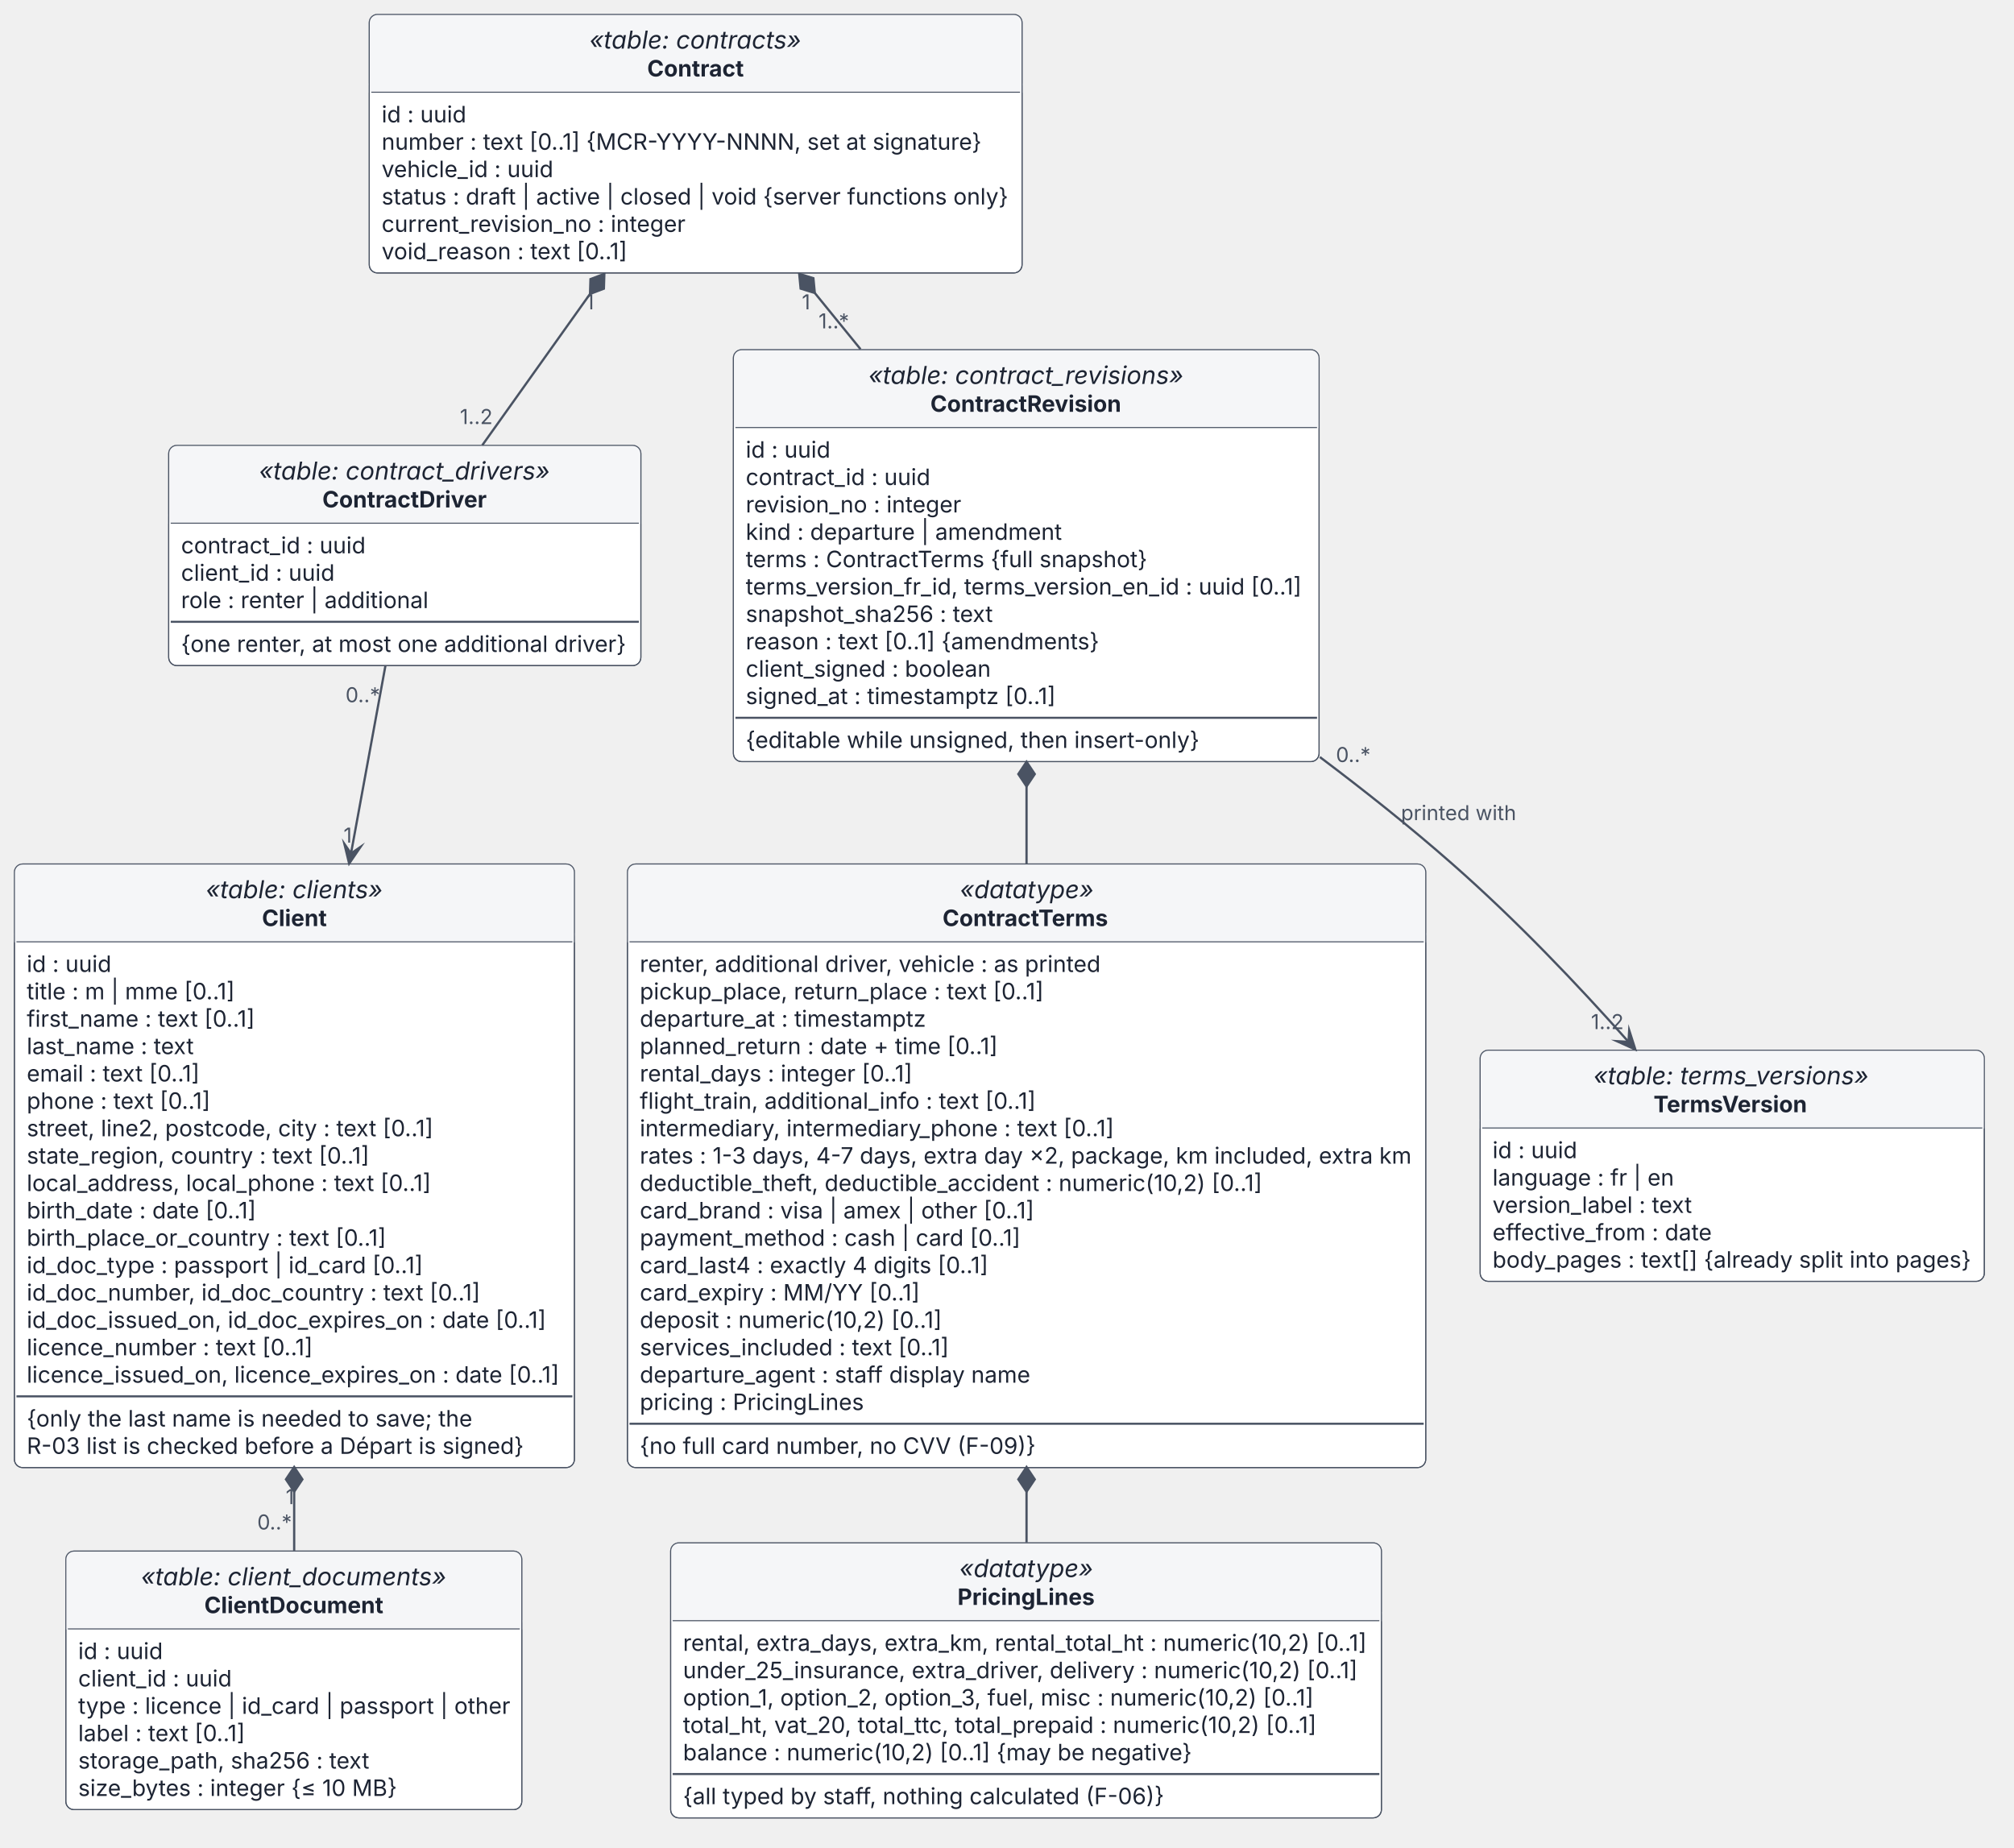
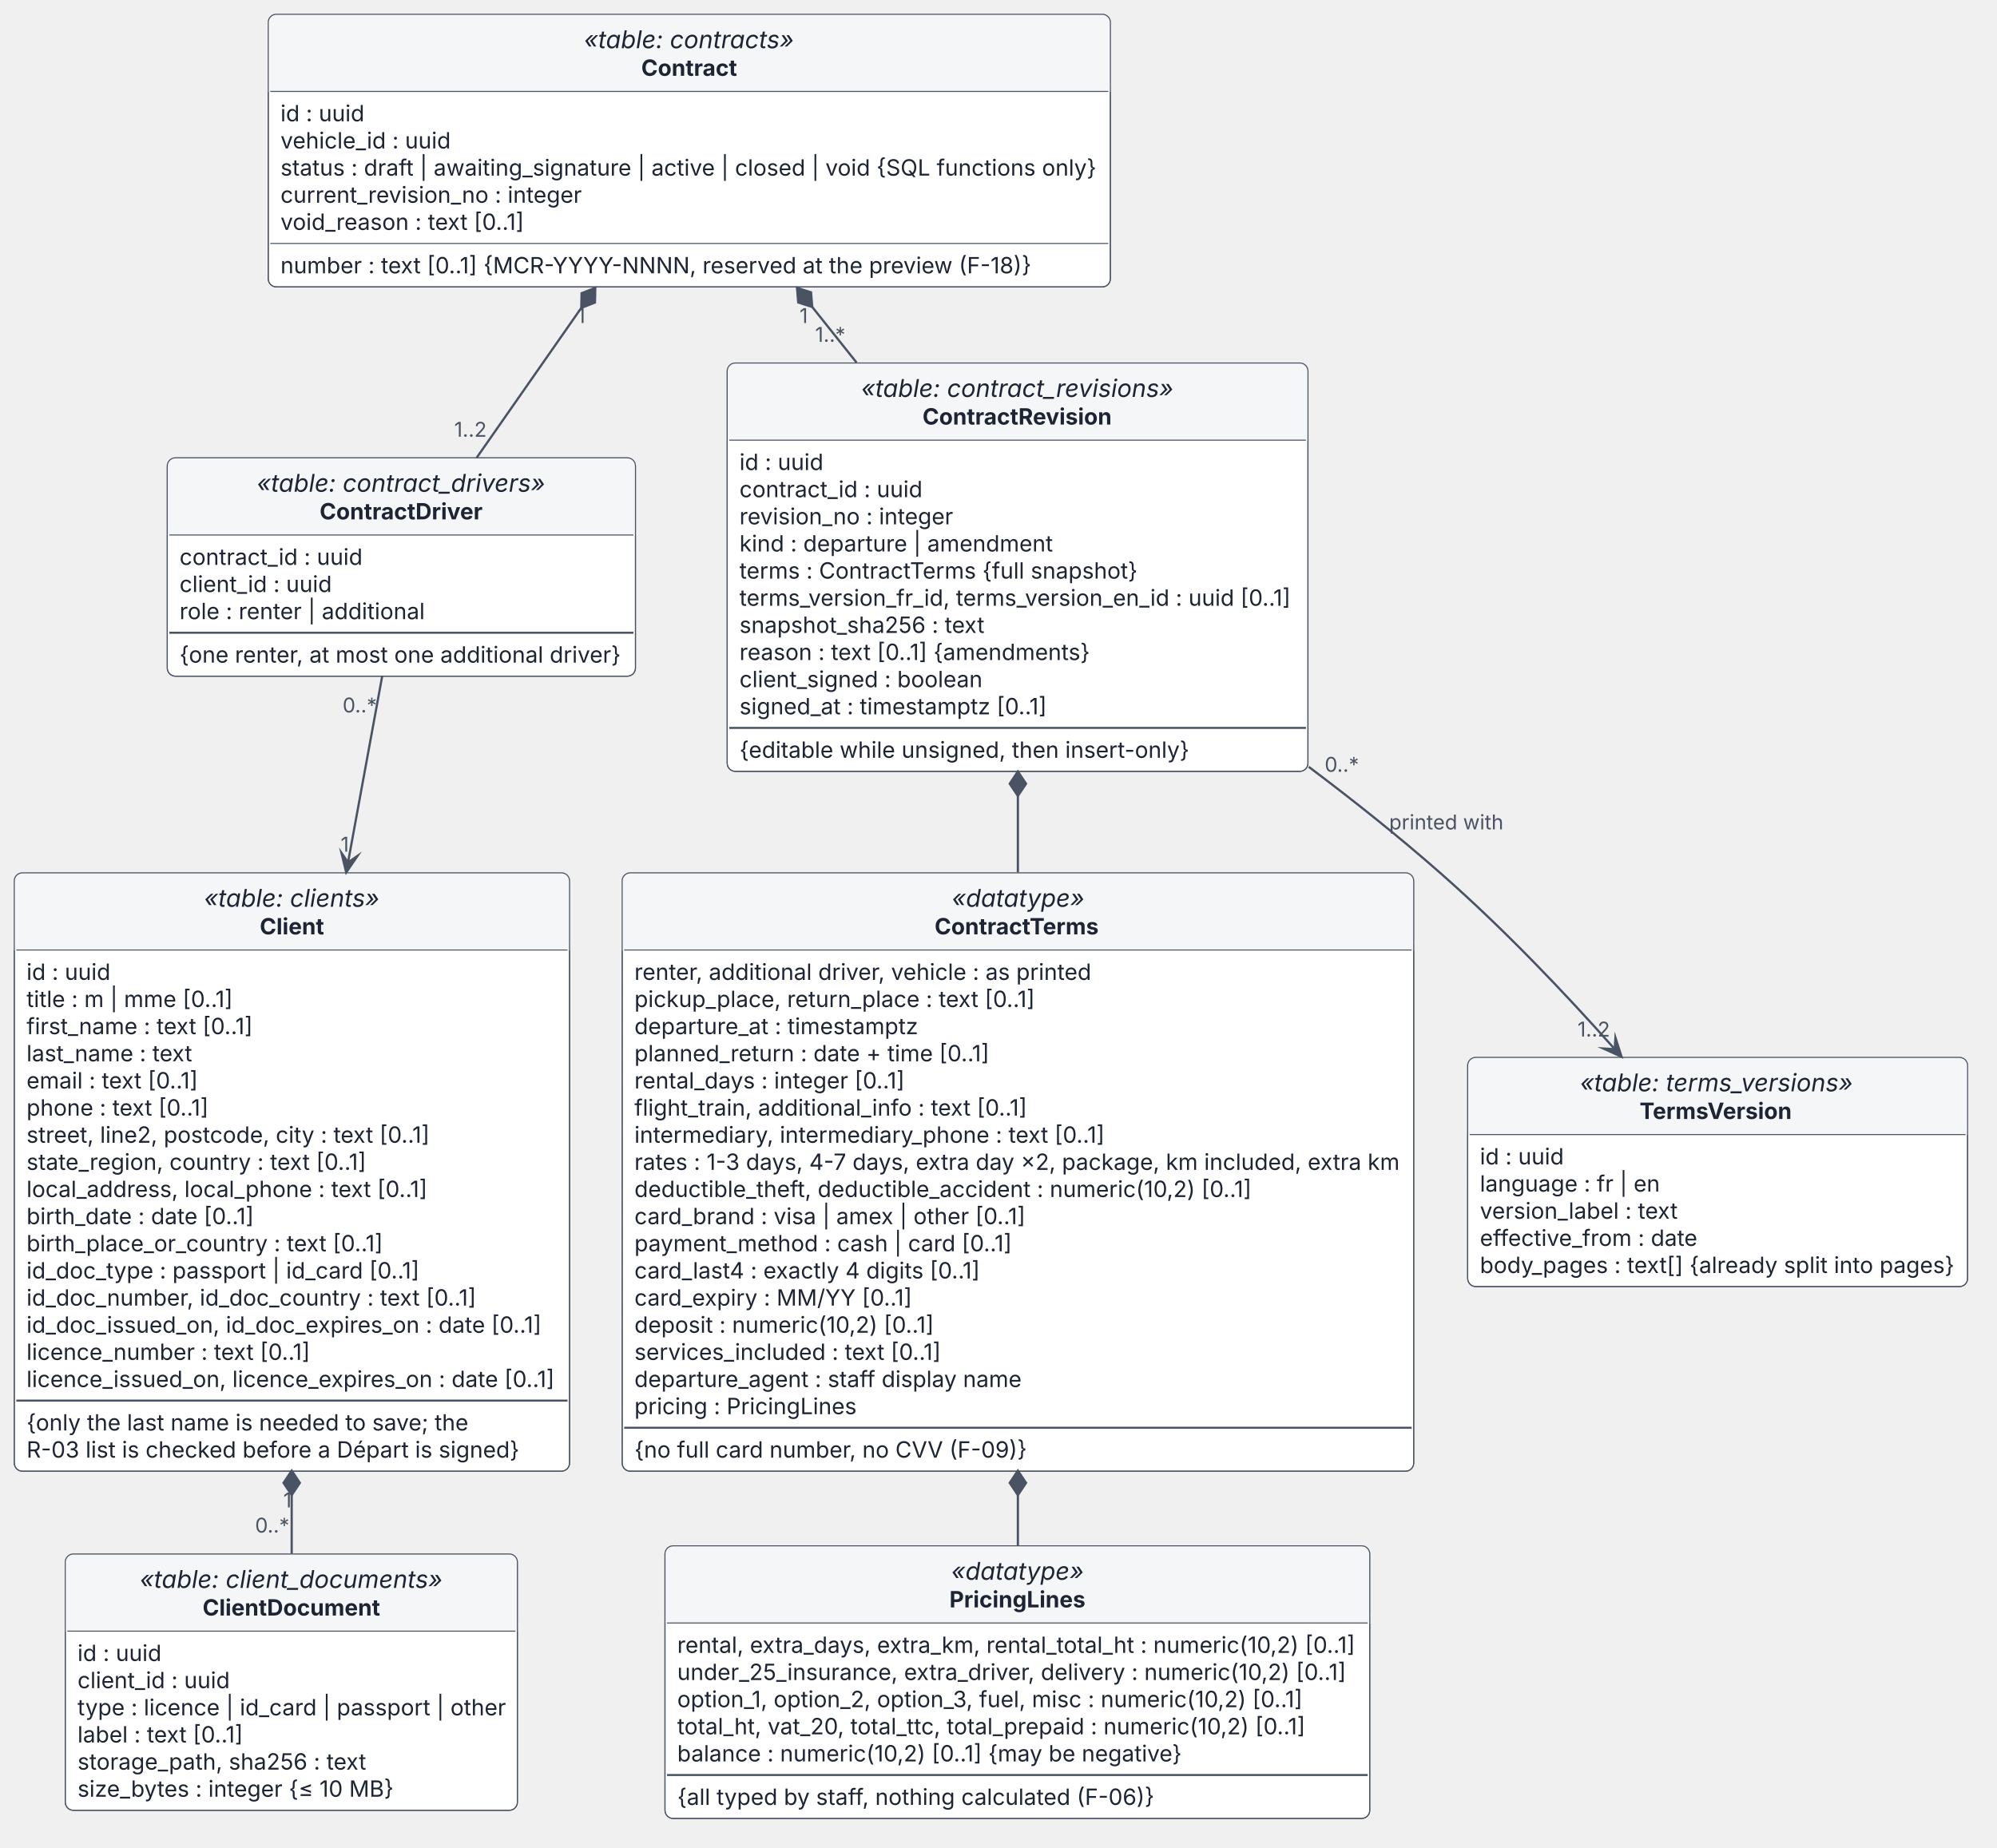
- <svg xmlns="http://www.w3.org/2000/svg" version="1.1" data-diagram-type="CLASS" style="width:979px;height:898px;background:#FFFFFF;" width="979px" height="898px" viewBox="0 0 979 898" zoomAndPan="magnify" preserveAspectRatio="none" contentStyleType="text/css">
+ <svg xmlns="http://www.w3.org/2000/svg" version="1.1" data-diagram-type="CLASS" style="width:979px;height:906px;background:#FFFFFF;" width="979px" height="906px" viewBox="0 0 979 906" zoomAndPan="magnify" preserveAspectRatio="none" contentStyleType="text/css">
  <defs />
  <g font-family="sans-serif" lengthAdjust="spacing">
    <g class="entity" data-qualified-name="Client" id="ent0001" data-source-line="9">
-       <rect x="7" y="420" width="272.219" height="293.401" fill="#FFF" style="stroke:#4A5363;stroke-width:0.5;" rx="4" ry="4" />
-       <rect x="7" y="420" width="272.219" height="37.829" fill="#F5F6F8" style="stroke:#F5F6F8;stroke-width:0.5;" rx="4" ry="4" />
-       <rect x="7" y="453.829" width="272.219" height="4" fill="#F5F6F8" style="stroke:#F5F6F8;stroke-width:0.5;" />
-       <rect x="7" y="420" width="272.219" height="293.401" fill="none" style="stroke:#4A5363;stroke-width:0.5;" rx="4" ry="4" />
-       <text x="99.99" y="436.625" fill="#1D2433" font-size="12" textLength="86.238" font-style="italic" font-family="Inter">«table: clients»</text>
-       <text x="127.345" y="450.176" fill="#1D2433" font-size="11" textLength="31.528" font-weight="700" font-family="Inter">Client</text>
-       <line x1="8" y1="457.829" x2="278.219" y2="457.829" style="stroke:#4A5363;stroke-width:0.5;" />
-       <text x="13" y="472.485" fill="#1D2433" font-size="11" textLength="41.164" font-family="Inter">id : uuid</text>
-       <text x="13" y="485.795" fill="#1D2433" font-size="11" textLength="102.33" font-family="Inter">title : m | mme [0..1]</text>
-       <text x="13" y="499.104" fill="#1D2433" font-size="11" textLength="111.864" font-family="Inter">first_name : text [0..1]</text>
-       <text x="13" y="512.414" fill="#1D2433" font-size="11" textLength="80.958" font-family="Inter">last_name : text</text>
-       <text x="13" y="525.724" fill="#1D2433" font-size="11" textLength="85.395" font-family="Inter">email : text [0..1]</text>
-       <text x="13" y="539.033" fill="#1D2433" font-size="11" textLength="90.589" font-family="Inter">phone : text [0..1]</text>
-       <text x="13" y="552.343" fill="#1D2433" font-size="11" textLength="199.042" font-family="Inter">street, line2, postcode, city : text [0..1]</text>
-       <text x="13" y="565.652" fill="#1D2433" font-size="11" textLength="167.578" font-family="Inter">state_region, country : text [0..1]</text>
-       <text x="13" y="578.962" fill="#1D2433" font-size="11" textLength="197.468" font-family="Inter">local_address, local_phone : text [0..1]</text>
-       <text x="13" y="592.271" fill="#1D2433" font-size="11" textLength="112.734" font-family="Inter">birth_date : date [0..1]</text>
-       <text x="13" y="605.581" fill="#1D2433" font-size="11" textLength="175.35" font-family="Inter">birth_place_or_country : text [0..1]</text>
-       <text x="13" y="618.891" fill="#1D2433" font-size="11" textLength="193.397" font-family="Inter">id_doc_type : passport | id_card [0..1]</text>
-       <text x="13" y="632.2" fill="#1D2433" font-size="11" textLength="221.934" font-family="Inter">id_doc_number, id_doc_country : text [0..1]</text>
-       <text x="13" y="645.51" fill="#1D2433" font-size="11" textLength="253.838" font-family="Inter">id_doc_issued_on, id_doc_expires_on : date [0..1]</text>
-       <text x="13" y="658.819" fill="#1D2433" font-size="11" textLength="140.008" font-family="Inter">licence_number : text [0..1]</text>
-       <text x="13" y="672.129" fill="#1D2433" font-size="11" textLength="260.219" font-family="Inter">licence_issued_on, licence_expires_on : date [0..1]</text>
-       <line x1="8" y1="678.782" x2="278.219" y2="678.782" style="stroke:#4A5363;stroke-width:1;" />
-       <text x="13" y="693.438" fill="#1D2433" font-size="11" textLength="217.153" font-family="Inter">{only the last name is needed to save; the</text>
-       <text x="13" y="706.748" fill="#1D2433" font-size="11" textLength="242.07" font-family="Inter">R-03 list is checked before a Départ is signed}</text>
+       <rect x="7" y="428" width="272.219" height="293.401" fill="#FFF" style="stroke:#4A5363;stroke-width:0.5;" rx="4" ry="4" />
+       <rect x="7" y="428" width="272.219" height="37.829" fill="#F5F6F8" style="stroke:#F5F6F8;stroke-width:0.5;" rx="4" ry="4" />
+       <rect x="7" y="461.829" width="272.219" height="4" fill="#F5F6F8" style="stroke:#F5F6F8;stroke-width:0.5;" />
+       <rect x="7" y="428" width="272.219" height="293.401" fill="none" style="stroke:#4A5363;stroke-width:0.5;" rx="4" ry="4" />
+       <text x="99.99" y="444.625" fill="#1D2433" font-size="12" textLength="86.238" font-style="italic" font-family="Inter">«table: clients»</text>
+       <text x="127.345" y="458.176" fill="#1D2433" font-size="11" textLength="31.528" font-weight="700" font-family="Inter">Client</text>
+       <line x1="8" y1="465.829" x2="278.219" y2="465.829" style="stroke:#4A5363;stroke-width:0.5;" />
+       <text x="13" y="480.485" fill="#1D2433" font-size="11" textLength="41.164" font-family="Inter">id : uuid</text>
+       <text x="13" y="493.795" fill="#1D2433" font-size="11" textLength="102.33" font-family="Inter">title : m | mme [0..1]</text>
+       <text x="13" y="507.104" fill="#1D2433" font-size="11" textLength="111.864" font-family="Inter">first_name : text [0..1]</text>
+       <text x="13" y="520.414" fill="#1D2433" font-size="11" textLength="80.958" font-family="Inter">last_name : text</text>
+       <text x="13" y="533.724" fill="#1D2433" font-size="11" textLength="85.395" font-family="Inter">email : text [0..1]</text>
+       <text x="13" y="547.033" fill="#1D2433" font-size="11" textLength="90.589" font-family="Inter">phone : text [0..1]</text>
+       <text x="13" y="560.343" fill="#1D2433" font-size="11" textLength="199.042" font-family="Inter">street, line2, postcode, city : text [0..1]</text>
+       <text x="13" y="573.652" fill="#1D2433" font-size="11" textLength="167.578" font-family="Inter">state_region, country : text [0..1]</text>
+       <text x="13" y="586.962" fill="#1D2433" font-size="11" textLength="197.468" font-family="Inter">local_address, local_phone : text [0..1]</text>
+       <text x="13" y="600.271" fill="#1D2433" font-size="11" textLength="112.734" font-family="Inter">birth_date : date [0..1]</text>
+       <text x="13" y="613.581" fill="#1D2433" font-size="11" textLength="175.35" font-family="Inter">birth_place_or_country : text [0..1]</text>
+       <text x="13" y="626.891" fill="#1D2433" font-size="11" textLength="193.397" font-family="Inter">id_doc_type : passport | id_card [0..1]</text>
+       <text x="13" y="640.2" fill="#1D2433" font-size="11" textLength="221.934" font-family="Inter">id_doc_number, id_doc_country : text [0..1]</text>
+       <text x="13" y="653.51" fill="#1D2433" font-size="11" textLength="253.838" font-family="Inter">id_doc_issued_on, id_doc_expires_on : date [0..1]</text>
+       <text x="13" y="666.819" fill="#1D2433" font-size="11" textLength="140.008" font-family="Inter">licence_number : text [0..1]</text>
+       <text x="13" y="680.129" fill="#1D2433" font-size="11" textLength="260.219" font-family="Inter">licence_issued_on, licence_expires_on : date [0..1]</text>
+       <line x1="8" y1="686.782" x2="278.219" y2="686.782" style="stroke:#4A5363;stroke-width:1;" />
+       <text x="13" y="701.438" fill="#1D2433" font-size="11" textLength="217.153" font-family="Inter">{only the last name is needed to save; the</text>
+       <text x="13" y="714.748" fill="#1D2433" font-size="11" textLength="242.07" font-family="Inter">R-03 list is checked before a Départ is signed}</text>
    </g>
    <g class="entity" data-qualified-name="ClientDocument" id="ent0002" data-source-line="31">
-       <rect x="32" y="754" width="221.645" height="125.687" fill="#FFF" style="stroke:#4A5363;stroke-width:0.5;" rx="4" ry="4" />
-       <rect x="32" y="754" width="221.645" height="37.829" fill="#F5F6F8" style="stroke:#F5F6F8;stroke-width:0.5;" rx="4" ry="4" />
-       <rect x="32" y="787.829" width="221.645" height="4" fill="#F5F6F8" style="stroke:#F5F6F8;stroke-width:0.5;" />
-       <rect x="32" y="754" width="221.645" height="125.687" fill="none" style="stroke:#4A5363;stroke-width:0.5;" rx="4" ry="4" />
-       <text x="68.481" y="770.625" fill="#1D2433" font-size="12" textLength="148.682" font-style="italic" font-family="Inter">«table: client_documents»</text>
-       <text x="99.319" y="784.176" fill="#1D2433" font-size="11" textLength="87.006" font-weight="700" font-family="Inter">ClientDocument</text>
-       <line x1="33" y1="791.829" x2="252.645" y2="791.829" style="stroke:#4A5363;stroke-width:0.5;" />
-       <text x="38" y="806.485" fill="#1D2433" font-size="11" textLength="41.164" font-family="Inter">id : uuid</text>
-       <text x="38" y="819.795" fill="#1D2433" font-size="11" textLength="74.304" font-family="Inter">client_id : uuid</text>
-       <text x="38" y="833.104" fill="#1D2433" font-size="11" textLength="209.645" font-family="Inter">type : licence | id_card | passport | other</text>
-       <text x="38" y="846.414" fill="#1D2433" font-size="11" textLength="82.495" font-family="Inter">label : text [0..1]</text>
-       <text x="38" y="859.724" fill="#1D2433" font-size="11" textLength="141.448" font-family="Inter">storage_path, sha256 : text</text>
-       <text x="38" y="873.033" fill="#1D2433" font-size="11" textLength="155.026" font-family="Inter">size_bytes : integer {≤ 10 MB}</text>
+       <rect x="32" y="762" width="221.645" height="125.687" fill="#FFF" style="stroke:#4A5363;stroke-width:0.5;" rx="4" ry="4" />
+       <rect x="32" y="762" width="221.645" height="37.829" fill="#F5F6F8" style="stroke:#F5F6F8;stroke-width:0.5;" rx="4" ry="4" />
+       <rect x="32" y="795.829" width="221.645" height="4" fill="#F5F6F8" style="stroke:#F5F6F8;stroke-width:0.5;" />
+       <rect x="32" y="762" width="221.645" height="125.687" fill="none" style="stroke:#4A5363;stroke-width:0.5;" rx="4" ry="4" />
+       <text x="68.481" y="778.625" fill="#1D2433" font-size="12" textLength="148.682" font-style="italic" font-family="Inter">«table: client_documents»</text>
+       <text x="99.319" y="792.176" fill="#1D2433" font-size="11" textLength="87.006" font-weight="700" font-family="Inter">ClientDocument</text>
+       <line x1="33" y1="799.829" x2="252.645" y2="799.829" style="stroke:#4A5363;stroke-width:0.5;" />
+       <text x="38" y="814.485" fill="#1D2433" font-size="11" textLength="41.164" font-family="Inter">id : uuid</text>
+       <text x="38" y="827.795" fill="#1D2433" font-size="11" textLength="74.304" font-family="Inter">client_id : uuid</text>
+       <text x="38" y="841.104" fill="#1D2433" font-size="11" textLength="209.645" font-family="Inter">type : licence | id_card | passport | other</text>
+       <text x="38" y="854.414" fill="#1D2433" font-size="11" textLength="82.495" font-family="Inter">label : text [0..1]</text>
+       <text x="38" y="867.724" fill="#1D2433" font-size="11" textLength="141.448" font-family="Inter">storage_path, sha256 : text</text>
+       <text x="38" y="881.033" fill="#1D2433" font-size="11" textLength="155.026" font-family="Inter">size_bytes : integer {≤ 10 MB}</text>
    </g>
    <g class="entity" data-qualified-name="Contract" id="ent0003" data-source-line="40">
-       <rect x="179.5" y="7" width="317.32" height="125.687" fill="#FFF" style="stroke:#4A5363;stroke-width:0.5;" rx="4" ry="4" />
-       <rect x="179.5" y="7" width="317.32" height="37.829" fill="#F5F6F8" style="stroke:#F5F6F8;stroke-width:0.5;" rx="4" ry="4" />
-       <rect x="179.5" y="40.829" width="317.32" height="4" fill="#F5F6F8" style="stroke:#F5F6F8;stroke-width:0.5;" />
-       <rect x="179.5" y="7" width="317.32" height="125.687" fill="none" style="stroke:#4A5363;stroke-width:0.5;" rx="4" ry="4" />
-       <text x="286.46" y="23.625" fill="#1D2433" font-size="12" textLength="103.4" font-style="italic" font-family="Inter">«table: contracts»</text>
-       <text x="314.597" y="37.176" fill="#1D2433" font-size="11" textLength="47.126" font-weight="700" font-family="Inter">Contract</text>
-       <line x1="180.5" y1="44.829" x2="495.82" y2="44.829" style="stroke:#4A5363;stroke-width:0.5;" />
-       <text x="185.5" y="59.485" fill="#1D2433" font-size="11" textLength="41.164" font-family="Inter">id : uuid</text>
-       <text x="185.5" y="72.795" fill="#1D2433" font-size="11" textLength="295.018" font-family="Inter">number : text [0..1] {MCR-YYYY-NNNN, set at signature}</text>
-       <text x="185.5" y="86.104" fill="#1D2433" font-size="11" textLength="83.306" font-family="Inter">vehicle_id : uuid</text>
-       <text x="185.5" y="99.414" fill="#1D2433" font-size="11" textLength="305.32" font-family="Inter">status : draft | active | closed | void {server functions only}</text>
-       <text x="185.5" y="112.724" fill="#1D2433" font-size="11" textLength="147.506" font-family="Inter">current_revision_no : integer</text>
-       <text x="185.5" y="126.033" fill="#1D2433" font-size="11" textLength="120.667" font-family="Inter">void_reason : text [0..1]</text>
+       <rect x="131.5" y="7" width="412.85" height="133.687" fill="#FFF" style="stroke:#4A5363;stroke-width:0.5;" rx="4" ry="4" />
+       <rect x="131.5" y="7" width="412.85" height="37.829" fill="#F5F6F8" style="stroke:#F5F6F8;stroke-width:0.5;" rx="4" ry="4" />
+       <rect x="131.5" y="40.829" width="412.85" height="4" fill="#F5F6F8" style="stroke:#F5F6F8;stroke-width:0.5;" />
+       <rect x="131.5" y="7" width="412.85" height="133.687" fill="none" style="stroke:#4A5363;stroke-width:0.5;" rx="4" ry="4" />
+       <text x="286.225" y="23.625" fill="#1D2433" font-size="12" textLength="103.4" font-style="italic" font-family="Inter">«table: contracts»</text>
+       <text x="314.362" y="37.176" fill="#1D2433" font-size="11" textLength="47.126" font-weight="700" font-family="Inter">Contract</text>
+       <line x1="132.5" y1="44.829" x2="543.35" y2="44.829" style="stroke:#4A5363;stroke-width:0.5;" />
+       <text x="137.5" y="59.485" fill="#1D2433" font-size="11" textLength="41.164" font-family="Inter">id : uuid</text>
+       <text x="137.5" y="72.795" fill="#1D2433" font-size="11" textLength="83.306" font-family="Inter">vehicle_id : uuid</text>
+       <text x="137.5" y="86.104" fill="#1D2433" font-size="11" textLength="400.85" font-family="Inter">status : draft | awaiting_signature | active | closed | void {SQL functions only}</text>
+       <text x="137.5" y="99.414" fill="#1D2433" font-size="11" textLength="147.506" font-family="Inter">current_revision_no : integer</text>
+       <text x="137.5" y="112.724" fill="#1D2433" font-size="11" textLength="120.667" font-family="Inter">void_reason : text [0..1]</text>
+       <line x1="132.5" y1="119.377" x2="543.35" y2="119.377" style="stroke:#4A5363;stroke-width:0.5;" />
+       <text x="137.5" y="134.033" fill="#1D2433" font-size="11" textLength="372.007" font-family="Inter">number : text [0..1] {MCR-YYYY-NNNN, reserved at the preview (F-18)}</text>
    </g>
    <g class="entity" data-qualified-name="ContractDriver" id="ent0004" data-source-line="49">
-       <rect x="82" y="216.5" width="229.529" height="107.067" fill="#FFF" style="stroke:#4A5363;stroke-width:0.5;" rx="4" ry="4" />
-       <rect x="82" y="216.5" width="229.529" height="37.829" fill="#F5F6F8" style="stroke:#F5F6F8;stroke-width:0.5;" rx="4" ry="4" />
-       <rect x="82" y="250.329" width="229.529" height="4" fill="#F5F6F8" style="stroke:#F5F6F8;stroke-width:0.5;" />
-       <rect x="82" y="216.5" width="229.529" height="107.067" fill="none" style="stroke:#4A5363;stroke-width:0.5;" rx="4" ry="4" />
-       <text x="125.846" y="233.125" fill="#1D2433" font-size="12" textLength="141.838" font-style="italic" font-family="Inter">«table: contract_drivers»</text>
-       <text x="156.686" y="246.676" fill="#1D2433" font-size="11" textLength="80.158" font-weight="700" font-family="Inter">ContractDriver</text>
-       <line x1="83" y1="254.329" x2="310.529" y2="254.329" style="stroke:#4A5363;stroke-width:0.5;" />
-       <text x="88" y="268.985" fill="#1D2433" font-size="11" textLength="89.359" font-family="Inter">contract_id : uuid</text>
-       <text x="88" y="282.295" fill="#1D2433" font-size="11" textLength="74.304" font-family="Inter">client_id : uuid</text>
-       <text x="88" y="295.604" fill="#1D2433" font-size="11" textLength="120.731" font-family="Inter">role : renter | additional</text>
-       <line x1="83" y1="302.258" x2="310.529" y2="302.258" style="stroke:#4A5363;stroke-width:1;" />
-       <text x="88" y="316.914" fill="#1D2433" font-size="11" textLength="217.529" font-family="Inter">{one renter, at most one additional driver}</text>
+       <rect x="82" y="224.5" width="229.529" height="107.067" fill="#FFF" style="stroke:#4A5363;stroke-width:0.5;" rx="4" ry="4" />
+       <rect x="82" y="224.5" width="229.529" height="37.829" fill="#F5F6F8" style="stroke:#F5F6F8;stroke-width:0.5;" rx="4" ry="4" />
+       <rect x="82" y="258.329" width="229.529" height="4" fill="#F5F6F8" style="stroke:#F5F6F8;stroke-width:0.5;" />
+       <rect x="82" y="224.5" width="229.529" height="107.067" fill="none" style="stroke:#4A5363;stroke-width:0.5;" rx="4" ry="4" />
+       <text x="125.846" y="241.125" fill="#1D2433" font-size="12" textLength="141.838" font-style="italic" font-family="Inter">«table: contract_drivers»</text>
+       <text x="156.686" y="254.676" fill="#1D2433" font-size="11" textLength="80.158" font-weight="700" font-family="Inter">ContractDriver</text>
+       <line x1="83" y1="262.329" x2="310.529" y2="262.329" style="stroke:#4A5363;stroke-width:0.5;" />
+       <text x="88" y="276.985" fill="#1D2433" font-size="11" textLength="89.359" font-family="Inter">contract_id : uuid</text>
+       <text x="88" y="290.295" fill="#1D2433" font-size="11" textLength="74.304" font-family="Inter">client_id : uuid</text>
+       <text x="88" y="303.604" fill="#1D2433" font-size="11" textLength="120.731" font-family="Inter">role : renter | additional</text>
+       <line x1="83" y1="310.258" x2="310.529" y2="310.258" style="stroke:#4A5363;stroke-width:1;" />
+       <text x="88" y="324.914" fill="#1D2433" font-size="11" textLength="217.529" font-family="Inter">{one renter, at most one additional driver}</text>
    </g>
    <g class="entity" data-qualified-name="ContractRevision" id="ent0005" data-source-line="57">
-       <rect x="356.5" y="170" width="284.712" height="200.234" fill="#FFF" style="stroke:#4A5363;stroke-width:0.5;" rx="4" ry="4" />
-       <rect x="356.5" y="170" width="284.712" height="37.829" fill="#F5F6F8" style="stroke:#F5F6F8;stroke-width:0.5;" rx="4" ry="4" />
-       <rect x="356.5" y="203.829" width="284.712" height="4" fill="#F5F6F8" style="stroke:#F5F6F8;stroke-width:0.5;" />
-       <rect x="356.5" y="170" width="284.712" height="200.234" fill="none" style="stroke:#4A5363;stroke-width:0.5;" rx="4" ry="4" />
-       <text x="422.107" y="186.625" fill="#1D2433" font-size="12" textLength="153.498" font-style="italic" font-family="Inter">«table: contract_revisions»</text>
-       <text x="452.248" y="200.176" fill="#1D2433" font-size="11" textLength="93.215" font-weight="700" font-family="Inter">ContractRevision</text>
-       <line x1="357.5" y1="207.829" x2="640.212" y2="207.829" style="stroke:#4A5363;stroke-width:0.5;" />
-       <text x="362.5" y="222.485" fill="#1D2433" font-size="11" textLength="41.164" font-family="Inter">id : uuid</text>
-       <text x="362.5" y="235.795" fill="#1D2433" font-size="11" textLength="89.359" font-family="Inter">contract_id : uuid</text>
-       <text x="362.5" y="249.104" fill="#1D2433" font-size="11" textLength="104.908" font-family="Inter">revision_no : integer</text>
-       <text x="362.5" y="262.414" fill="#1D2433" font-size="11" textLength="153.603" font-family="Inter">kind : departure | amendment</text>
-       <text x="362.5" y="275.724" fill="#1D2433" font-size="11" textLength="196.168" font-family="Inter">terms : ContractTerms {full snapshot}</text>
-       <text x="362.5" y="289.033" fill="#1D2433" font-size="11" textLength="272.712" font-family="Inter">terms_version_fr_id, terms_version_en_id : uuid [0..1]</text>
-       <text x="362.5" y="302.343" fill="#1D2433" font-size="11" textLength="120.415" font-family="Inter">snapshot_sha256 : text</text>
-       <text x="362.5" y="315.652" fill="#1D2433" font-size="11" textLength="173.357" font-family="Inter">reason : text [0..1] {amendments}</text>
-       <text x="362.5" y="328.962" fill="#1D2433" font-size="11" textLength="119.04" font-family="Inter">client_signed : boolean</text>
-       <text x="362.5" y="342.271" fill="#1D2433" font-size="11" textLength="151.819" font-family="Inter">signed_at : timestamptz [0..1]</text>
-       <line x1="357.5" y1="348.925" x2="640.212" y2="348.925" style="stroke:#4A5363;stroke-width:1;" />
-       <text x="362.5" y="363.581" fill="#1D2433" font-size="11" textLength="220.575" font-family="Inter">{editable while unsigned, then insert-only}</text>
+       <rect x="356.5" y="178" width="284.712" height="200.234" fill="#FFF" style="stroke:#4A5363;stroke-width:0.5;" rx="4" ry="4" />
+       <rect x="356.5" y="178" width="284.712" height="37.829" fill="#F5F6F8" style="stroke:#F5F6F8;stroke-width:0.5;" rx="4" ry="4" />
+       <rect x="356.5" y="211.829" width="284.712" height="4" fill="#F5F6F8" style="stroke:#F5F6F8;stroke-width:0.5;" />
+       <rect x="356.5" y="178" width="284.712" height="200.234" fill="none" style="stroke:#4A5363;stroke-width:0.5;" rx="4" ry="4" />
+       <text x="422.107" y="194.625" fill="#1D2433" font-size="12" textLength="153.498" font-style="italic" font-family="Inter">«table: contract_revisions»</text>
+       <text x="452.248" y="208.176" fill="#1D2433" font-size="11" textLength="93.215" font-weight="700" font-family="Inter">ContractRevision</text>
+       <line x1="357.5" y1="215.829" x2="640.212" y2="215.829" style="stroke:#4A5363;stroke-width:0.5;" />
+       <text x="362.5" y="230.485" fill="#1D2433" font-size="11" textLength="41.164" font-family="Inter">id : uuid</text>
+       <text x="362.5" y="243.795" fill="#1D2433" font-size="11" textLength="89.359" font-family="Inter">contract_id : uuid</text>
+       <text x="362.5" y="257.104" fill="#1D2433" font-size="11" textLength="104.908" font-family="Inter">revision_no : integer</text>
+       <text x="362.5" y="270.414" fill="#1D2433" font-size="11" textLength="153.603" font-family="Inter">kind : departure | amendment</text>
+       <text x="362.5" y="283.724" fill="#1D2433" font-size="11" textLength="196.168" font-family="Inter">terms : ContractTerms {full snapshot}</text>
+       <text x="362.5" y="297.033" fill="#1D2433" font-size="11" textLength="272.712" font-family="Inter">terms_version_fr_id, terms_version_en_id : uuid [0..1]</text>
+       <text x="362.5" y="310.343" fill="#1D2433" font-size="11" textLength="120.415" font-family="Inter">snapshot_sha256 : text</text>
+       <text x="362.5" y="323.652" fill="#1D2433" font-size="11" textLength="173.357" font-family="Inter">reason : text [0..1] {amendments}</text>
+       <text x="362.5" y="336.962" fill="#1D2433" font-size="11" textLength="119.04" font-family="Inter">client_signed : boolean</text>
+       <text x="362.5" y="350.271" fill="#1D2433" font-size="11" textLength="151.819" font-family="Inter">signed_at : timestamptz [0..1]</text>
+       <line x1="357.5" y1="356.925" x2="640.212" y2="356.925" style="stroke:#4A5363;stroke-width:1;" />
+       <text x="362.5" y="371.581" fill="#1D2433" font-size="11" textLength="220.575" font-family="Inter">{editable while unsigned, then insert-only}</text>
    </g>
    <g class="entity" data-qualified-name="ContractTerms" id="ent0006" data-source-line="72">
-       <rect x="305" y="420" width="388.052" height="293.401" fill="#FFF" style="stroke:#4A5363;stroke-width:0.5;" rx="4" ry="4" />
-       <rect x="305" y="420" width="388.052" height="37.829" fill="#F5F6F8" style="stroke:#F5F6F8;stroke-width:0.5;" rx="4" ry="4" />
-       <rect x="305" y="453.829" width="388.052" height="4" fill="#F5F6F8" style="stroke:#F5F6F8;stroke-width:0.5;" />
-       <rect x="305" y="420" width="388.052" height="293.401" fill="none" style="stroke:#4A5363;stroke-width:0.5;" rx="4" ry="4" />
-       <text x="466.55" y="436.625" fill="#1D2433" font-size="12" textLength="64.951" font-style="italic" font-family="Inter">«datatype»</text>
-       <text x="458.176" y="450.176" fill="#1D2433" font-size="11" textLength="81.7" font-weight="700" font-family="Inter">ContractTerms</text>
-       <line x1="306" y1="457.829" x2="692.052" y2="457.829" style="stroke:#4A5363;stroke-width:0.5;" />
-       <text x="311" y="472.485" fill="#1D2433" font-size="11" textLength="225.957" font-family="Inter">renter, additional driver, vehicle : as printed</text>
-       <text x="311" y="485.795" fill="#1D2433" font-size="11" textLength="196.942" font-family="Inter">pickup_place, return_place : text [0..1]</text>
-       <text x="311" y="499.104" fill="#1D2433" font-size="11" textLength="138.945" font-family="Inter">departure_at : timestamptz</text>
-       <text x="311" y="512.414" fill="#1D2433" font-size="11" textLength="174.963" font-family="Inter">planned_return : date + time [0..1]</text>
-       <text x="311" y="525.724" fill="#1D2433" font-size="11" textLength="134.111" font-family="Inter">rental_days : integer [0..1]</text>
-       <text x="311" y="539.033" fill="#1D2433" font-size="11" textLength="193.805" font-family="Inter">flight_train, additional_info : text [0..1]</text>
-       <text x="311" y="552.343" fill="#1D2433" font-size="11" textLength="232.396" font-family="Inter">intermediary, intermediary_phone : text [0..1]</text>
-       <text x="311" y="565.652" fill="#1D2433" font-size="11" textLength="376.052" font-family="Inter">rates : 1-3 days, 4-7 days, extra day ×2, package, km included, extra km</text>
-       <text x="311" y="578.962" fill="#1D2433" font-size="11" textLength="304.315" font-family="Inter">deductible_theft, deductible_accident : numeric(10,2) [0..1]</text>
-       <text x="311" y="592.271" fill="#1D2433" font-size="11" textLength="192.871" font-family="Inter">card_brand : visa | amex | other [0..1]</text>
-       <text x="311" y="605.581" fill="#1D2433" font-size="11" textLength="185.92" font-family="Inter">payment_method : cash | card [0..1]</text>
-       <text x="311" y="618.891" fill="#1D2433" font-size="11" textLength="170.763" font-family="Inter">card_last4 : exactly 4 digits [0..1]</text>
-       <text x="311" y="632.2" fill="#1D2433" font-size="11" textLength="137.489" font-family="Inter">card_expiry : MM/YY [0..1]</text>
-       <text x="311" y="645.51" fill="#1D2433" font-size="11" textLength="148.231" font-family="Inter">deposit : numeric(10,2) [0..1]</text>
-       <text x="311" y="658.819" fill="#1D2433" font-size="11" textLength="151.067" font-family="Inter">services_included : text [0..1]</text>
-       <text x="311" y="672.129" fill="#1D2433" font-size="11" textLength="190.266" font-family="Inter">departure_agent : staff display name</text>
-       <text x="311" y="685.438" fill="#1D2433" font-size="11" textLength="108.716" font-family="Inter">pricing : PricingLines</text>
-       <line x1="306" y1="692.092" x2="692.052" y2="692.092" style="stroke:#4A5363;stroke-width:1;" />
-       <text x="311" y="706.748" fill="#1D2433" font-size="11" textLength="193.021" font-family="Inter">{no full card number, no CVV (F-09)}</text>
+       <rect x="305" y="428" width="388.052" height="293.401" fill="#FFF" style="stroke:#4A5363;stroke-width:0.5;" rx="4" ry="4" />
+       <rect x="305" y="428" width="388.052" height="37.829" fill="#F5F6F8" style="stroke:#F5F6F8;stroke-width:0.5;" rx="4" ry="4" />
+       <rect x="305" y="461.829" width="388.052" height="4" fill="#F5F6F8" style="stroke:#F5F6F8;stroke-width:0.5;" />
+       <rect x="305" y="428" width="388.052" height="293.401" fill="none" style="stroke:#4A5363;stroke-width:0.5;" rx="4" ry="4" />
+       <text x="466.55" y="444.625" fill="#1D2433" font-size="12" textLength="64.951" font-style="italic" font-family="Inter">«datatype»</text>
+       <text x="458.176" y="458.176" fill="#1D2433" font-size="11" textLength="81.7" font-weight="700" font-family="Inter">ContractTerms</text>
+       <line x1="306" y1="465.829" x2="692.052" y2="465.829" style="stroke:#4A5363;stroke-width:0.5;" />
+       <text x="311" y="480.485" fill="#1D2433" font-size="11" textLength="225.957" font-family="Inter">renter, additional driver, vehicle : as printed</text>
+       <text x="311" y="493.795" fill="#1D2433" font-size="11" textLength="196.942" font-family="Inter">pickup_place, return_place : text [0..1]</text>
+       <text x="311" y="507.104" fill="#1D2433" font-size="11" textLength="138.945" font-family="Inter">departure_at : timestamptz</text>
+       <text x="311" y="520.414" fill="#1D2433" font-size="11" textLength="174.963" font-family="Inter">planned_return : date + time [0..1]</text>
+       <text x="311" y="533.724" fill="#1D2433" font-size="11" textLength="134.111" font-family="Inter">rental_days : integer [0..1]</text>
+       <text x="311" y="547.033" fill="#1D2433" font-size="11" textLength="193.805" font-family="Inter">flight_train, additional_info : text [0..1]</text>
+       <text x="311" y="560.343" fill="#1D2433" font-size="11" textLength="232.396" font-family="Inter">intermediary, intermediary_phone : text [0..1]</text>
+       <text x="311" y="573.652" fill="#1D2433" font-size="11" textLength="376.052" font-family="Inter">rates : 1-3 days, 4-7 days, extra day ×2, package, km included, extra km</text>
+       <text x="311" y="586.962" fill="#1D2433" font-size="11" textLength="304.315" font-family="Inter">deductible_theft, deductible_accident : numeric(10,2) [0..1]</text>
+       <text x="311" y="600.271" fill="#1D2433" font-size="11" textLength="192.871" font-family="Inter">card_brand : visa | amex | other [0..1]</text>
+       <text x="311" y="613.581" fill="#1D2433" font-size="11" textLength="185.92" font-family="Inter">payment_method : cash | card [0..1]</text>
+       <text x="311" y="626.891" fill="#1D2433" font-size="11" textLength="170.763" font-family="Inter">card_last4 : exactly 4 digits [0..1]</text>
+       <text x="311" y="640.2" fill="#1D2433" font-size="11" textLength="137.489" font-family="Inter">card_expiry : MM/YY [0..1]</text>
+       <text x="311" y="653.51" fill="#1D2433" font-size="11" textLength="148.231" font-family="Inter">deposit : numeric(10,2) [0..1]</text>
+       <text x="311" y="666.819" fill="#1D2433" font-size="11" textLength="151.067" font-family="Inter">services_included : text [0..1]</text>
+       <text x="311" y="680.129" fill="#1D2433" font-size="11" textLength="190.266" font-family="Inter">departure_agent : staff display name</text>
+       <text x="311" y="693.438" fill="#1D2433" font-size="11" textLength="108.716" font-family="Inter">pricing : PricingLines</text>
+       <line x1="306" y1="700.092" x2="692.052" y2="700.092" style="stroke:#4A5363;stroke-width:1;" />
+       <text x="311" y="714.748" fill="#1D2433" font-size="11" textLength="193.021" font-family="Inter">{no full card number, no CVV (F-09)}</text>
    </g>
    <g class="entity" data-qualified-name="PricingLines" id="ent0007" data-source-line="94">
-       <rect x="326" y="750" width="345.502" height="133.687" fill="#FFF" style="stroke:#4A5363;stroke-width:0.5;" rx="4" ry="4" />
-       <rect x="326" y="750" width="345.502" height="37.829" fill="#F5F6F8" style="stroke:#F5F6F8;stroke-width:0.5;" rx="4" ry="4" />
-       <rect x="326" y="783.829" width="345.502" height="4" fill="#F5F6F8" style="stroke:#F5F6F8;stroke-width:0.5;" />
-       <rect x="326" y="750" width="345.502" height="133.687" fill="none" style="stroke:#4A5363;stroke-width:0.5;" rx="4" ry="4" />
-       <text x="466.275" y="766.625" fill="#1D2433" font-size="12" textLength="64.951" font-style="italic" font-family="Inter">«datatype»</text>
-       <text x="465.45" y="780.176" fill="#1D2433" font-size="11" textLength="66.602" font-weight="700" font-family="Inter">PricingLines</text>
-       <line x1="327" y1="787.829" x2="670.502" y2="787.829" style="stroke:#4A5363;stroke-width:0.5;" />
-       <text x="332" y="802.485" fill="#1D2433" font-size="11" textLength="333.502" font-family="Inter">rental, extra_days, extra_km, rental_total_ht : numeric(10,2) [0..1]</text>
-       <text x="332" y="815.795" fill="#1D2433" font-size="11" textLength="329.941" font-family="Inter">under_25_insurance, extra_driver, delivery : numeric(10,2) [0..1]</text>
-       <text x="332" y="829.104" fill="#1D2433" font-size="11" textLength="309.869" font-family="Inter">option_1, option_2, option_3, fuel, misc : numeric(10,2) [0..1]</text>
-       <text x="332" y="842.414" fill="#1D2433" font-size="11" textLength="309.23" font-family="Inter">total_ht, vat_20, total_ttc, total_prepaid : numeric(10,2) [0..1]</text>
-       <text x="332" y="855.724" fill="#1D2433" font-size="11" textLength="249.127" font-family="Inter">balance : numeric(10,2) [0..1] {may be negative}</text>
-       <line x1="327" y1="862.377" x2="670.502" y2="862.377" style="stroke:#4A5363;stroke-width:1;" />
-       <text x="332" y="877.033" fill="#1D2433" font-size="11" textLength="234.867" font-family="Inter">{all typed by staff, nothing calculated (F-06)}</text>
+       <rect x="326" y="758" width="345.502" height="133.687" fill="#FFF" style="stroke:#4A5363;stroke-width:0.5;" rx="4" ry="4" />
+       <rect x="326" y="758" width="345.502" height="37.829" fill="#F5F6F8" style="stroke:#F5F6F8;stroke-width:0.5;" rx="4" ry="4" />
+       <rect x="326" y="791.829" width="345.502" height="4" fill="#F5F6F8" style="stroke:#F5F6F8;stroke-width:0.5;" />
+       <rect x="326" y="758" width="345.502" height="133.687" fill="none" style="stroke:#4A5363;stroke-width:0.5;" rx="4" ry="4" />
+       <text x="466.275" y="774.625" fill="#1D2433" font-size="12" textLength="64.951" font-style="italic" font-family="Inter">«datatype»</text>
+       <text x="465.45" y="788.176" fill="#1D2433" font-size="11" textLength="66.602" font-weight="700" font-family="Inter">PricingLines</text>
+       <line x1="327" y1="795.829" x2="670.502" y2="795.829" style="stroke:#4A5363;stroke-width:0.5;" />
+       <text x="332" y="810.485" fill="#1D2433" font-size="11" textLength="333.502" font-family="Inter">rental, extra_days, extra_km, rental_total_ht : numeric(10,2) [0..1]</text>
+       <text x="332" y="823.795" fill="#1D2433" font-size="11" textLength="329.941" font-family="Inter">under_25_insurance, extra_driver, delivery : numeric(10,2) [0..1]</text>
+       <text x="332" y="837.104" fill="#1D2433" font-size="11" textLength="309.869" font-family="Inter">option_1, option_2, option_3, fuel, misc : numeric(10,2) [0..1]</text>
+       <text x="332" y="850.414" fill="#1D2433" font-size="11" textLength="309.23" font-family="Inter">total_ht, vat_20, total_ttc, total_prepaid : numeric(10,2) [0..1]</text>
+       <text x="332" y="863.724" fill="#1D2433" font-size="11" textLength="249.127" font-family="Inter">balance : numeric(10,2) [0..1] {may be negative}</text>
+       <line x1="327" y1="870.377" x2="670.502" y2="870.377" style="stroke:#4A5363;stroke-width:1;" />
+       <text x="332" y="885.033" fill="#1D2433" font-size="11" textLength="234.867" font-family="Inter">{all typed by staff, nothing calculated (F-06)}</text>
    </g>
    <g class="entity" data-qualified-name="TermsVersion" id="ent0008" data-source-line="104">
-       <rect x="719.5" y="510.5" width="245.084" height="112.377" fill="#FFF" style="stroke:#4A5363;stroke-width:0.5;" rx="4" ry="4" />
-       <rect x="719.5" y="510.5" width="245.084" height="37.829" fill="#F5F6F8" style="stroke:#F5F6F8;stroke-width:0.5;" rx="4" ry="4" />
-       <rect x="719.5" y="544.329" width="245.084" height="4" fill="#F5F6F8" style="stroke:#F5F6F8;stroke-width:0.5;" />
-       <rect x="719.5" y="510.5" width="245.084" height="112.377" fill="none" style="stroke:#4A5363;stroke-width:0.5;" rx="4" ry="4" />
-       <text x="774.536" y="527.125" fill="#1D2433" font-size="12" textLength="135.012" font-style="italic" font-family="Inter">«table: terms_versions»</text>
-       <text x="803.765" y="540.676" fill="#1D2433" font-size="11" textLength="76.554" font-weight="700" font-family="Inter">TermsVersion</text>
-       <line x1="720.5" y1="548.329" x2="963.584" y2="548.329" style="stroke:#4A5363;stroke-width:0.5;" />
-       <text x="725.5" y="562.985" fill="#1D2433" font-size="11" textLength="41.164" font-family="Inter">id : uuid</text>
-       <text x="725.5" y="576.295" fill="#1D2433" font-size="11" textLength="88.252" font-family="Inter">language : fr | en</text>
-       <text x="725.5" y="589.604" fill="#1D2433" font-size="11" textLength="96.943" font-family="Inter">version_label : text</text>
-       <text x="725.5" y="602.914" fill="#1D2433" font-size="11" textLength="107.852" font-family="Inter">effective_from : date</text>
-       <text x="725.5" y="616.224" fill="#1D2433" font-size="11" textLength="233.084" font-family="Inter">body_pages : text[] {already split into pages}</text>
+       <rect x="719.5" y="518.5" width="245.084" height="112.377" fill="#FFF" style="stroke:#4A5363;stroke-width:0.5;" rx="4" ry="4" />
+       <rect x="719.5" y="518.5" width="245.084" height="37.829" fill="#F5F6F8" style="stroke:#F5F6F8;stroke-width:0.5;" rx="4" ry="4" />
+       <rect x="719.5" y="552.329" width="245.084" height="4" fill="#F5F6F8" style="stroke:#F5F6F8;stroke-width:0.5;" />
+       <rect x="719.5" y="518.5" width="245.084" height="112.377" fill="none" style="stroke:#4A5363;stroke-width:0.5;" rx="4" ry="4" />
+       <text x="774.536" y="535.125" fill="#1D2433" font-size="12" textLength="135.012" font-style="italic" font-family="Inter">«table: terms_versions»</text>
+       <text x="803.765" y="548.676" fill="#1D2433" font-size="11" textLength="76.554" font-weight="700" font-family="Inter">TermsVersion</text>
+       <line x1="720.5" y1="556.329" x2="963.584" y2="556.329" style="stroke:#4A5363;stroke-width:0.5;" />
+       <text x="725.5" y="570.985" fill="#1D2433" font-size="11" textLength="41.164" font-family="Inter">id : uuid</text>
+       <text x="725.5" y="584.295" fill="#1D2433" font-size="11" textLength="88.252" font-family="Inter">language : fr | en</text>
+       <text x="725.5" y="597.604" fill="#1D2433" font-size="11" textLength="96.943" font-family="Inter">version_label : text</text>
+       <text x="725.5" y="610.914" fill="#1D2433" font-size="11" textLength="107.852" font-family="Inter">effective_from : date</text>
+       <text x="725.5" y="624.224" fill="#1D2433" font-size="11" textLength="233.084" font-family="Inter">body_pages : text[] {already split into pages}</text>
    </g>
    <g class="link" data-entity-1="ent0001" data-entity-2="ent0002" id="lnk9" data-source-line="112" data-link-type="composition">
-       <path d="M143,725.13 C143,739.33 143,741.14 143,753.79" style="stroke:#4A5363;stroke-width:1.1;" fill="none" id="Client-backto-ClientDocument" codeLine="112" />
-       <polygon points="143,713.13,139,719.13,143,725.13,147,719.13,143,713.13" fill="#4A5363" style="stroke:#4A5363;stroke-width:1.1;stroke-linejoin:miter;stroke-miterlimit:10;" />
-       <text x="138.886" y="731.156" fill="#4A5363" font-size="10" font-family="Inter">1</text>
-       <text x="125.042" y="743.499" fill="#4A5363" font-size="10" textLength="17.08" font-family="Inter">0..*</text>
+       <path d="M143,733.13 C143,747.33 143,749.14 143,761.79" style="stroke:#4A5363;stroke-width:1.1;" fill="none" id="Client-backto-ClientDocument" codeLine="112" />
+       <polygon points="143,721.13,139,727.13,143,733.13,147,727.13,143,721.13" fill="#4A5363" style="stroke:#4A5363;stroke-width:1.1;stroke-linejoin:miter;stroke-miterlimit:10;" />
+       <text x="138.886" y="739.156" fill="#4A5363" font-size="10" font-family="Inter">1</text>
+       <text x="125.042" y="751.499" fill="#4A5363" font-size="10" textLength="17.08" font-family="Inter">0..*</text>
    </g>
    <g class="link" data-entity-1="ent0003" data-entity-2="ent0004" id="lnk10" data-source-line="113" data-link-type="composition">
-       <path d="M286.808,142.884 C267.748,169.644 252.66,190.83 234.43,216.44" style="stroke:#4A5363;stroke-width:1.1;" fill="none" id="Contract-backto-ContractDriver" codeLine="113" />
-       <polygon points="293.77,133.11,287.031,135.677,286.808,142.884,293.547,140.318,293.77,133.11" fill="#4A5363" style="stroke:#4A5363;stroke-width:1.1;stroke-linejoin:miter;stroke-miterlimit:10;" />
-       <text x="284.7" y="150.379" fill="#4A5363" font-size="10" font-family="Inter">1</text>
-       <text x="223.546" y="206.126" fill="#4A5363" font-size="10" textLength="15.928" font-family="Inter">1..2</text>
+       <path d="M284.963,150.981 C266.093,178.021 251.43,199.02 233.66,224.47" style="stroke:#4A5363;stroke-width:1.1;" fill="none" id="Contract-backto-ContractDriver" codeLine="113" />
+       <polygon points="291.83,141.14,285.116,143.771,284.963,150.981,291.677,148.349,291.83,141.14" fill="#4A5363" style="stroke:#4A5363;stroke-width:1.1;stroke-linejoin:miter;stroke-miterlimit:10;" />
+       <text x="282.874" y="158.391" fill="#4A5363" font-size="10" font-family="Inter">1</text>
+       <text x="222.672" y="214.16" fill="#4A5363" font-size="10" textLength="15.928" font-family="Inter">1..2</text>
    </g>
    <g class="link" data-entity-1="ent0004" data-entity-2="ent0001" id="lnk11" data-source-line="114" data-link-type="dependency">
-       <path d="M187.35,323.65 C182.37,350.78 176.931,380.432 170.621,414.882" style="stroke:#4A5363;stroke-width:1.1;" fill="none" id="ContractDriver-to-Client" codeLine="114" />
-       <polygon points="169.72,419.8,175.276,411.668,170.621,414.882,167.407,410.227,169.72,419.8" fill="#4A5363" style="stroke:#4A5363;stroke-width:1.1;stroke-linejoin:miter;stroke-miterlimit:10;" />
-       <text x="167.948" y="341.355" fill="#4A5363" font-size="10" textLength="17.08" font-family="Inter">0..*</text>
-       <text x="166.991" y="409.606" fill="#4A5363" font-size="10" font-family="Inter">1</text>
+       <path d="M187.35,331.65 C182.37,358.78 176.931,388.432 170.621,422.882" style="stroke:#4A5363;stroke-width:1.1;" fill="none" id="ContractDriver-to-Client" codeLine="114" />
+       <polygon points="169.72,427.8,175.276,419.668,170.621,422.882,167.407,418.227,169.72,427.8" fill="#4A5363" style="stroke:#4A5363;stroke-width:1.1;stroke-linejoin:miter;stroke-miterlimit:10;" />
+       <text x="167.948" y="349.355" fill="#4A5363" font-size="10" textLength="17.08" font-family="Inter">0..*</text>
+       <text x="166.991" y="417.606" fill="#4A5363" font-size="10" font-family="Inter">1</text>
    </g>
    <g class="link" data-entity-1="ent0003" data-entity-2="ent0005" id="lnk12" data-source-line="115" data-link-type="composition">
-       <path d="M396.072,142.419 C405.572,154.099 408.15,157.27 418.3,169.75" style="stroke:#4A5363;stroke-width:1.1;" fill="none" id="Contract-backto-ContractRevision" codeLine="115" />
-       <polygon points="388.5,133.11,389.183,140.289,396.072,142.419,395.389,135.241,388.5,133.11" fill="#4A5363" style="stroke:#4A5363;stroke-width:1.1;stroke-linejoin:miter;stroke-miterlimit:10;" />
-       <text x="389.791" y="150.379" fill="#4A5363" font-size="10" font-family="Inter">1</text>
-       <text x="397.901" y="159.63" fill="#4A5363" font-size="10" textLength="14.839" font-family="Inter">1..*</text>
+       <path d="M398.196,150.527 C407.546,162.267 410,165.33 419.89,177.75" style="stroke:#4A5363;stroke-width:1.1;" fill="none" id="Contract-backto-ContractRevision" codeLine="115" />
+       <polygon points="390.72,141.14,391.329,148.325,398.196,150.527,397.587,143.341,390.72,141.14" fill="#4A5363" style="stroke:#4A5363;stroke-width:1.1;stroke-linejoin:miter;stroke-miterlimit:10;" />
+       <text x="391.962" y="158.391" fill="#4A5363" font-size="10" font-family="Inter">1</text>
+       <text x="399.608" y="167.63" fill="#4A5363" font-size="10" textLength="14.839" font-family="Inter">1..*</text>
    </g>
    <g class="link" data-entity-1="ent0005" data-entity-2="ent0006" id="lnk13" data-source-line="116" data-link-type="composition">
-       <path d="M499,382.29 C499,398.24 499,403.03 499,419.79" style="stroke:#4A5363;stroke-width:1.1;" fill="none" id="ContractRevision-backto-ContractTerms" codeLine="116" />
-       <polygon points="499,370.29,495,376.29,499,382.29,503,376.29,499,370.29" fill="#4A5363" style="stroke:#4A5363;stroke-width:1.1;stroke-linejoin:miter;stroke-miterlimit:10;" />
+       <path d="M499,390.29 C499,406.24 499,411.03 499,427.79" style="stroke:#4A5363;stroke-width:1.1;" fill="none" id="ContractRevision-backto-ContractTerms" codeLine="116" />
+       <polygon points="499,378.29,495,384.29,499,390.29,503,384.29,499,378.29" fill="#4A5363" style="stroke:#4A5363;stroke-width:1.1;stroke-linejoin:miter;stroke-miterlimit:10;" />
    </g>
    <g class="link" data-entity-1="ent0006" data-entity-2="ent0007" id="lnk14" data-source-line="117" data-link-type="composition">
-       <path d="M499,725.13 C499,737.84 499,738.25 499,749.79" style="stroke:#4A5363;stroke-width:1.1;" fill="none" id="ContractTerms-backto-PricingLines" codeLine="117" />
-       <polygon points="499,713.13,495,719.13,499,725.13,503,719.13,499,713.13" fill="#4A5363" style="stroke:#4A5363;stroke-width:1.1;stroke-linejoin:miter;stroke-miterlimit:10;" />
+       <path d="M499,733.13 C499,745.84 499,746.25 499,757.79" style="stroke:#4A5363;stroke-width:1.1;" fill="none" id="ContractTerms-backto-PricingLines" codeLine="117" />
+       <polygon points="499,721.13,495,727.13,499,733.13,503,727.13,499,721.13" fill="#4A5363" style="stroke:#4A5363;stroke-width:1.1;stroke-linejoin:miter;stroke-miterlimit:10;" />
    </g>
    <g class="link" data-entity-1="ent0005" data-entity-2="ent0008" id="lnk15" data-source-line="118" data-link-type="dependency">
-       <path d="M641.59,368.01 C663.72,384.65 685.89,402.31 706,420 C737.54,447.75 766.454,478.196 791.624,506.456" style="stroke:#4A5363;stroke-width:1.1;" fill="none" id="ContractRevision-to-TermsVersion" codeLine="118" />
-       <polygon points="794.95,510.19,791.951,500.809,791.624,506.456,785.977,506.13,794.95,510.19" fill="#4A5363" style="stroke:#4A5363;stroke-width:1.1;stroke-linejoin:miter;stroke-miterlimit:10;" />
-       <text x="681" y="398.688" fill="#4A5363" font-size="10" textLength="56.045" font-family="Inter">printed with</text>
-       <text x="649.39" y="370.438" fill="#4A5363" font-size="10" textLength="17.08" font-family="Inter">0..*</text>
-       <text x="773.353" y="500.267" fill="#4A5363" font-size="10" textLength="15.928" font-family="Inter">1..2</text>
+       <path d="M641.59,376.01 C663.72,392.65 685.89,410.31 706,428 C737.54,455.75 766.454,486.196 791.624,514.456" style="stroke:#4A5363;stroke-width:1.1;" fill="none" id="ContractRevision-to-TermsVersion" codeLine="118" />
+       <polygon points="794.95,518.19,791.951,508.809,791.624,514.456,785.977,514.13,794.95,518.19" fill="#4A5363" style="stroke:#4A5363;stroke-width:1.1;stroke-linejoin:miter;stroke-miterlimit:10;" />
+       <text x="681" y="406.688" fill="#4A5363" font-size="10" textLength="56.045" font-family="Inter">printed with</text>
+       <text x="649.39" y="378.438" fill="#4A5363" font-size="10" textLength="17.08" font-family="Inter">0..*</text>
+       <text x="773.353" y="508.267" fill="#4A5363" font-size="10" textLength="15.928" font-family="Inter">1..2</text>
    </g>
  </g>
</svg>
